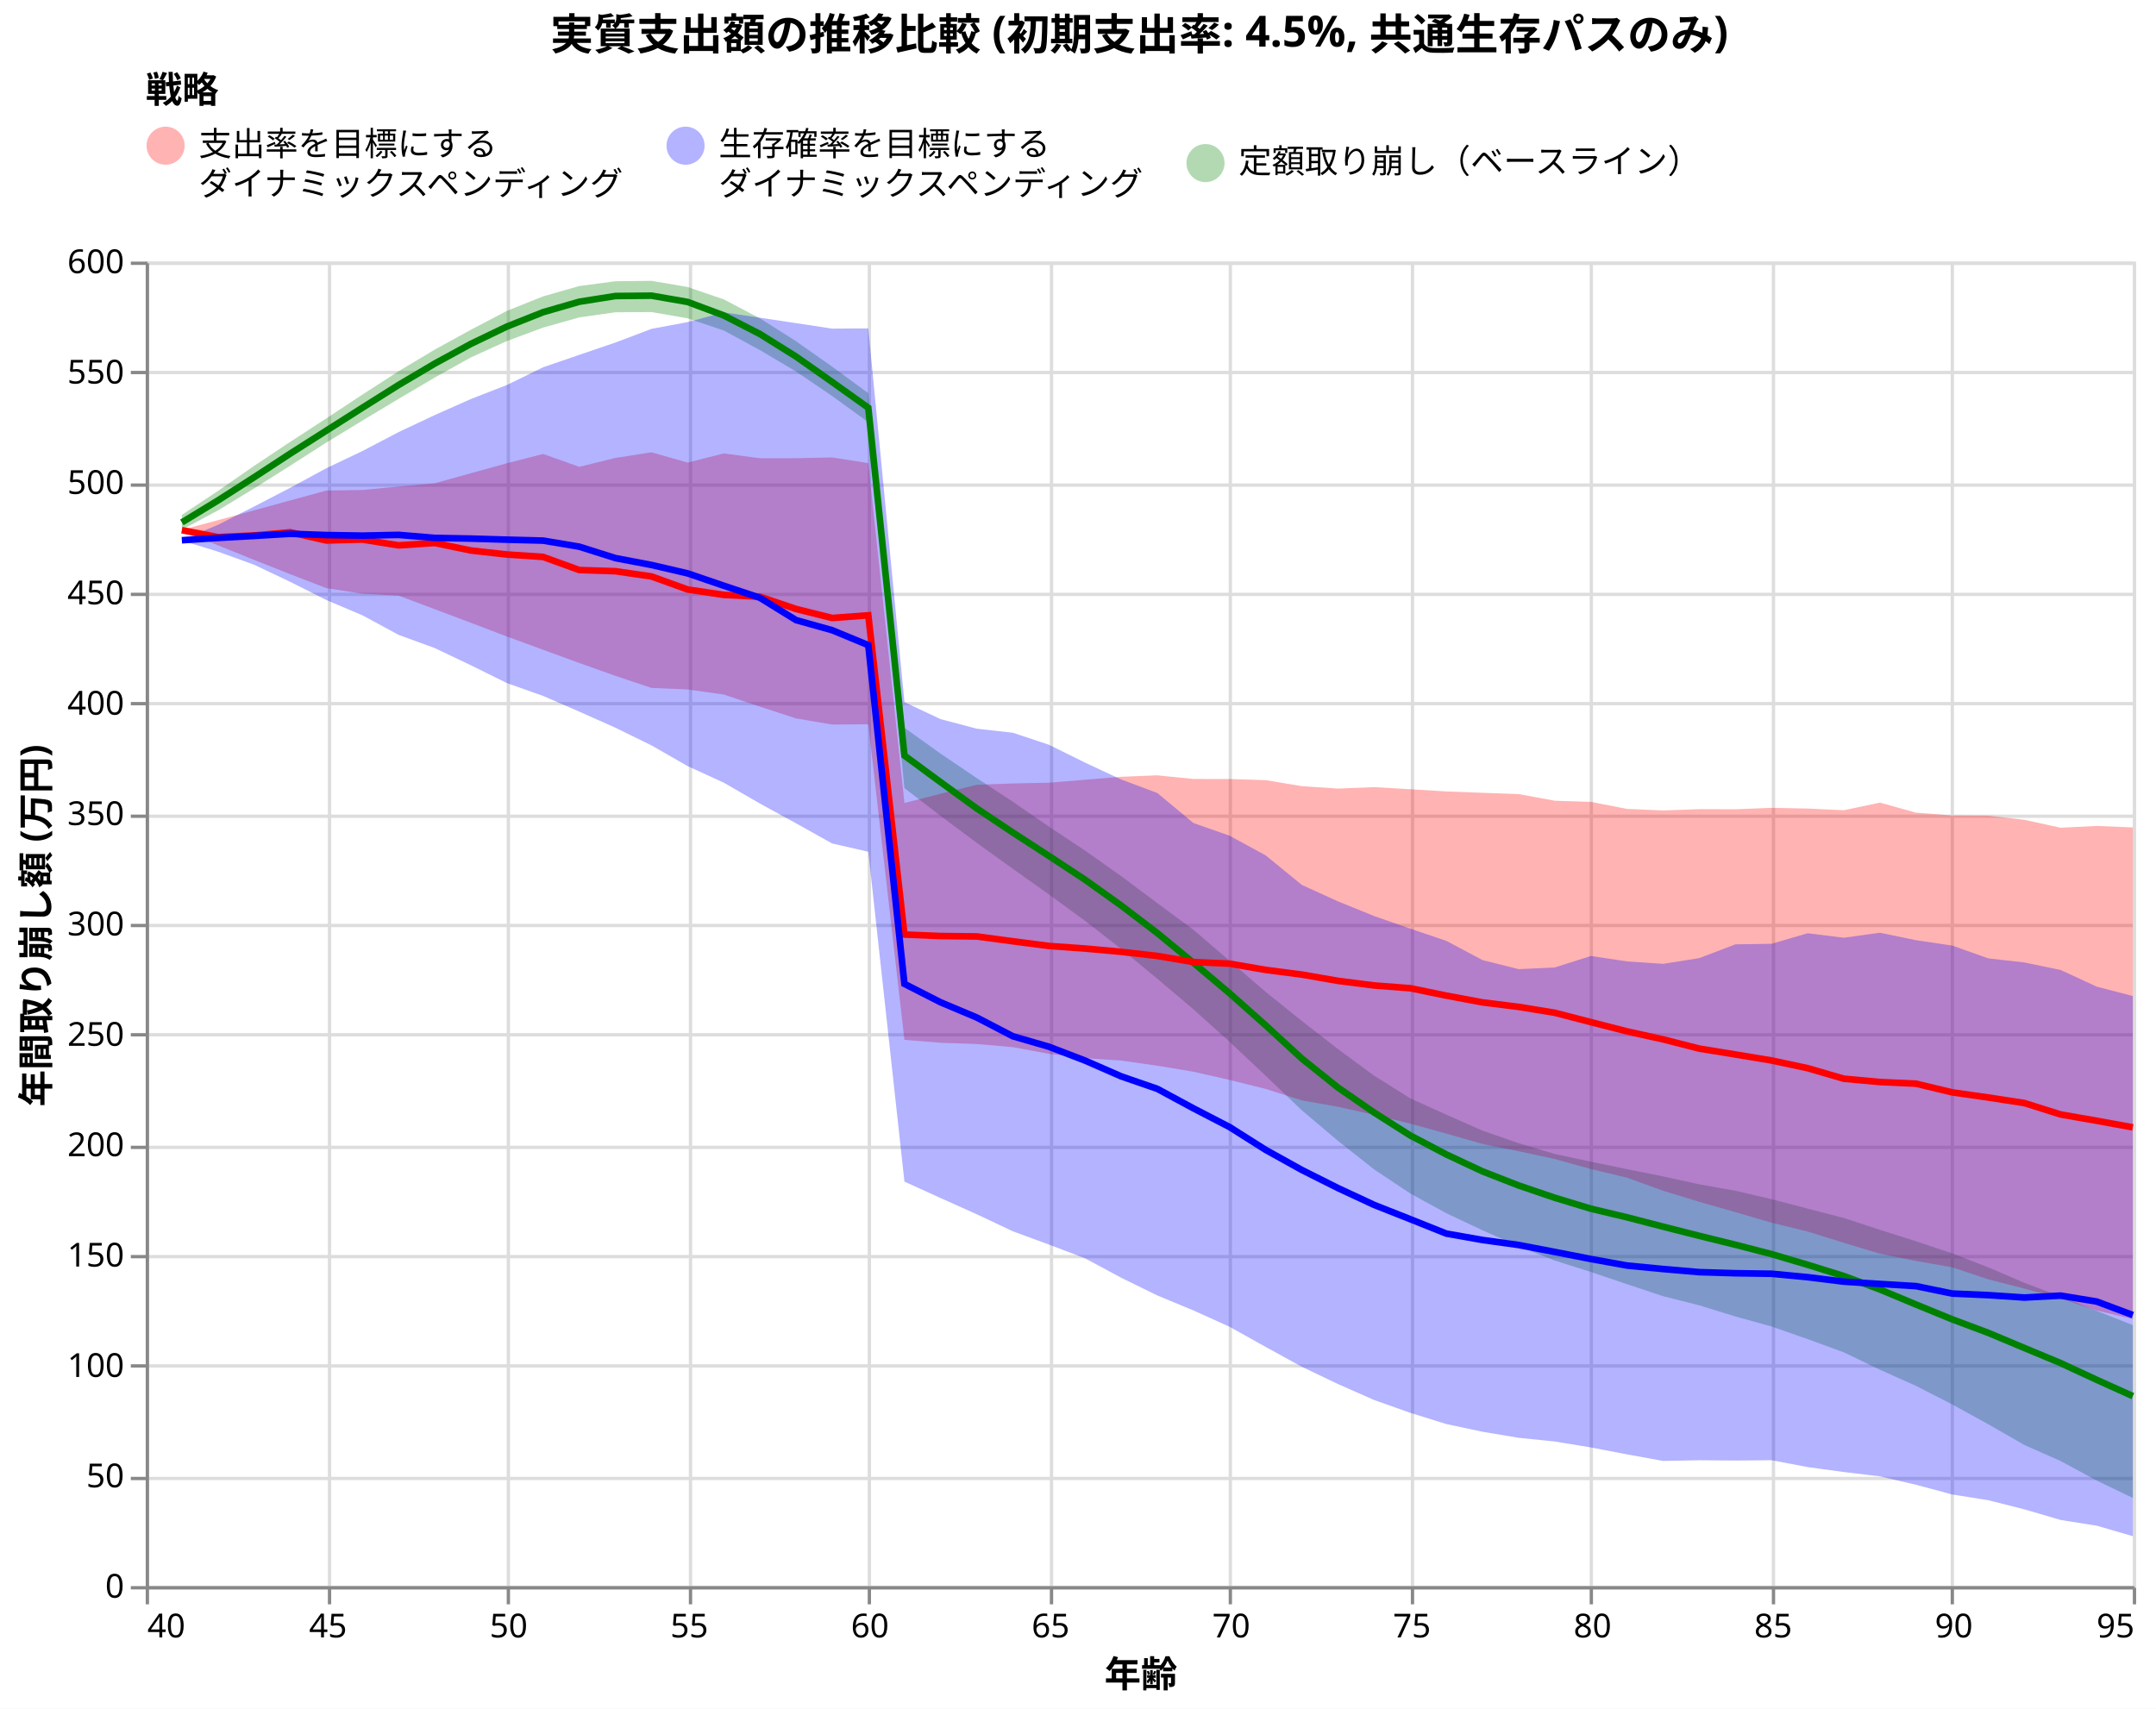
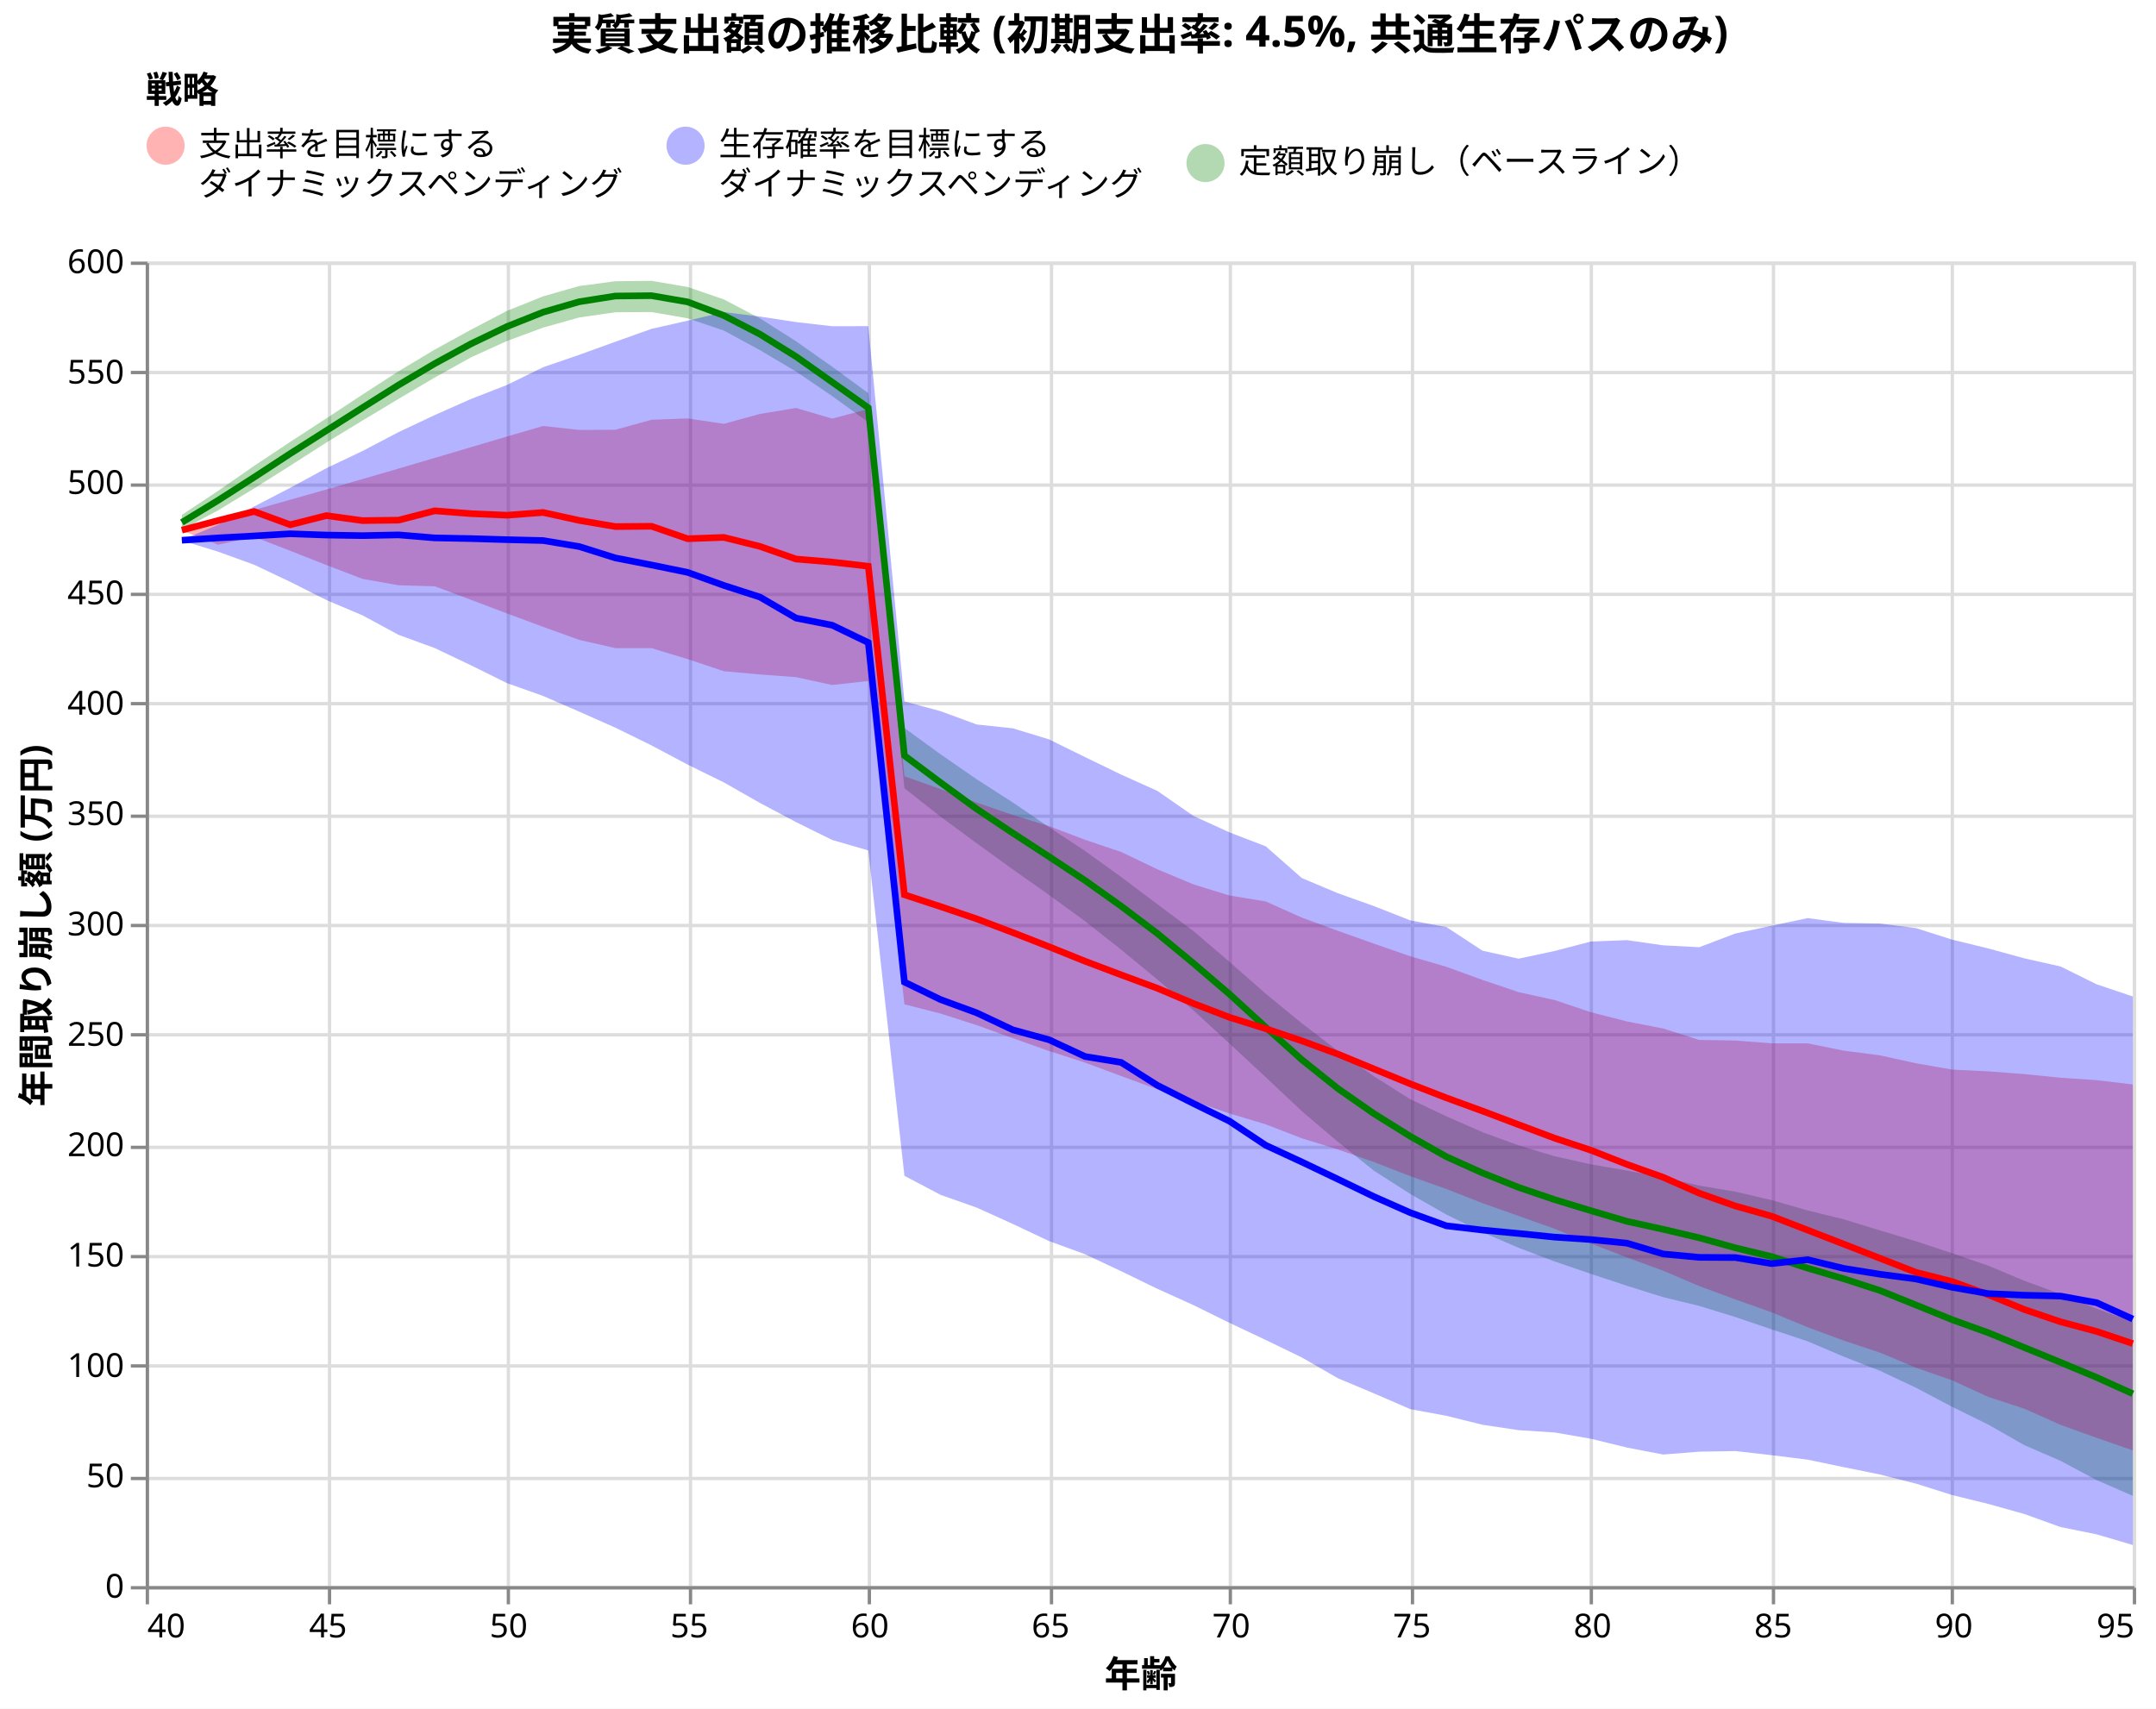
<svg xmlns="http://www.w3.org/2000/svg" version="1.1" class="marks" width="651" height="516" viewBox="0 0 651 516">
  <rect width="651" height="516" fill="white" />
  <g fill="none" stroke-miterlimit="10" transform="translate(44,79)">
    <g class="mark-group role-frame root" role="graphics-object" aria-roledescription="group mark container">
      <g transform="translate(0,0)">
        <path class="background" aria-hidden="true" d="M0.5,0.5h600v400h-600Z" stroke="#ddd" />
        <g>
          <g class="mark-group role-axis" aria-hidden="true">
            <g transform="translate(0.5,400.5)">
              <path class="background" aria-hidden="true" d="M0,0h0v0h0Z" pointer-events="none" />
              <g>
                <g class="mark-rule role-axis-grid" pointer-events="none">
                  <line transform="translate(0,-400)" x2="0" y2="400" stroke="#ddd" stroke-width="1" opacity="1" />
                  <line transform="translate(55,-400)" x2="0" y2="400" stroke="#ddd" stroke-width="1" opacity="1" />
                  <line transform="translate(109,-400)" x2="0" y2="400" stroke="#ddd" stroke-width="1" opacity="1" />
                  <line transform="translate(164,-400)" x2="0" y2="400" stroke="#ddd" stroke-width="1" opacity="1" />
                  <line transform="translate(218,-400)" x2="0" y2="400" stroke="#ddd" stroke-width="1" opacity="1" />
                  <line transform="translate(273,-400)" x2="0" y2="400" stroke="#ddd" stroke-width="1" opacity="1" />
                  <line transform="translate(327,-400)" x2="0" y2="400" stroke="#ddd" stroke-width="1" opacity="1" />
                  <line transform="translate(382,-400)" x2="0" y2="400" stroke="#ddd" stroke-width="1" opacity="1" />
                  <line transform="translate(436,-400)" x2="0" y2="400" stroke="#ddd" stroke-width="1" opacity="1" />
                  <line transform="translate(491,-400)" x2="0" y2="400" stroke="#ddd" stroke-width="1" opacity="1" />
                  <line transform="translate(545,-400)" x2="0" y2="400" stroke="#ddd" stroke-width="1" opacity="1" />
                  <line transform="translate(600,-400)" x2="0" y2="400" stroke="#ddd" stroke-width="1" opacity="1" />
                </g>
              </g>
              <path class="foreground" aria-hidden="true" d="" pointer-events="none" display="none" />
            </g>
          </g>
          <g class="mark-group role-axis" aria-hidden="true">
            <g transform="translate(0.5,0.5)">
              <path class="background" aria-hidden="true" d="M0,0h0v0h0Z" pointer-events="none" />
              <g>
                <g class="mark-rule role-axis-grid" pointer-events="none">
                  <line transform="translate(0,400)" x2="600" y2="0" stroke="#ddd" stroke-width="1" opacity="1" />
                  <line transform="translate(0,367)" x2="600" y2="0" stroke="#ddd" stroke-width="1" opacity="1" />
                  <line transform="translate(0,333)" x2="600" y2="0" stroke="#ddd" stroke-width="1" opacity="1" />
                  <line transform="translate(0,300)" x2="600" y2="0" stroke="#ddd" stroke-width="1" opacity="1" />
                  <line transform="translate(0,267)" x2="600" y2="0" stroke="#ddd" stroke-width="1" opacity="1" />
                  <line transform="translate(0,233)" x2="600" y2="0" stroke="#ddd" stroke-width="1" opacity="1" />
                  <line transform="translate(0,200)" x2="600" y2="0" stroke="#ddd" stroke-width="1" opacity="1" />
                  <line transform="translate(0,167)" x2="600" y2="0" stroke="#ddd" stroke-width="1" opacity="1" />
                  <line transform="translate(0,133)" x2="600" y2="0" stroke="#ddd" stroke-width="1" opacity="1" />
                  <line transform="translate(0,100)" x2="600" y2="0" stroke="#ddd" stroke-width="1" opacity="1" />
                  <line transform="translate(0,67)" x2="600" y2="0" stroke="#ddd" stroke-width="1" opacity="1" />
                  <line transform="translate(0,33)" x2="600" y2="0" stroke="#ddd" stroke-width="1" opacity="1" />
                  <line transform="translate(0,0)" x2="600" y2="0" stroke="#ddd" stroke-width="1" opacity="1" />
                </g>
              </g>
              <path class="foreground" aria-hidden="true" d="" pointer-events="none" display="none" />
            </g>
          </g>
          <g class="mark-group role-axis" role="graphics-symbol" aria-roledescription="axis" aria-label="X-axis titled '年齢' for a linear scale with values from 40 to 95">
            <g transform="translate(0.5,400.5)">
              <path class="background" aria-hidden="true" d="M0,0h0v0h0Z" pointer-events="none" />
              <g>
                <g class="mark-rule role-axis-tick" pointer-events="none">
                  <line transform="translate(0,0)" x2="0" y2="5" stroke="#888" stroke-width="1" opacity="1" />
                  <line transform="translate(55,0)" x2="0" y2="5" stroke="#888" stroke-width="1" opacity="1" />
                  <line transform="translate(109,0)" x2="0" y2="5" stroke="#888" stroke-width="1" opacity="1" />
                  <line transform="translate(164,0)" x2="0" y2="5" stroke="#888" stroke-width="1" opacity="1" />
                  <line transform="translate(218,0)" x2="0" y2="5" stroke="#888" stroke-width="1" opacity="1" />
                  <line transform="translate(273,0)" x2="0" y2="5" stroke="#888" stroke-width="1" opacity="1" />
                  <line transform="translate(327,0)" x2="0" y2="5" stroke="#888" stroke-width="1" opacity="1" />
                  <line transform="translate(382,0)" x2="0" y2="5" stroke="#888" stroke-width="1" opacity="1" />
                  <line transform="translate(436,0)" x2="0" y2="5" stroke="#888" stroke-width="1" opacity="1" />
                  <line transform="translate(491,0)" x2="0" y2="5" stroke="#888" stroke-width="1" opacity="1" />
                  <line transform="translate(545,0)" x2="0" y2="5" stroke="#888" stroke-width="1" opacity="1" />
                  <line transform="translate(600,0)" x2="0" y2="5" stroke="#888" stroke-width="1" opacity="1" />
                </g>
                <g class="mark-text role-axis-label" pointer-events="none">
                  <text text-anchor="start" transform="translate(0,15)" font-family="sans-serif" font-size="10px" fill="#000" opacity="1">40</text>
                  <text text-anchor="middle" transform="translate(54.54545,15)" font-family="sans-serif" font-size="10px" fill="#000" opacity="1">45</text>
                  <text text-anchor="middle" transform="translate(109.0909,15)" font-family="sans-serif" font-size="10px" fill="#000" opacity="1">50</text>
                  <text text-anchor="middle" transform="translate(163.6364,15)" font-family="sans-serif" font-size="10px" fill="#000" opacity="1">55</text>
                  <text text-anchor="middle" transform="translate(218.1818,15)" font-family="sans-serif" font-size="10px" fill="#000" opacity="1">60</text>
                  <text text-anchor="middle" transform="translate(272.7273,15)" font-family="sans-serif" font-size="10px" fill="#000" opacity="1">65</text>
                  <text text-anchor="middle" transform="translate(327.2727,15)" font-family="sans-serif" font-size="10px" fill="#000" opacity="1">70</text>
                  <text text-anchor="middle" transform="translate(381.8182,15)" font-family="sans-serif" font-size="10px" fill="#000" opacity="1">75</text>
                  <text text-anchor="middle" transform="translate(436.3636,15)" font-family="sans-serif" font-size="10px" fill="#000" opacity="1">80</text>
                  <text text-anchor="middle" transform="translate(490.9091,15)" font-family="sans-serif" font-size="10px" fill="#000" opacity="1">85</text>
                  <text text-anchor="middle" transform="translate(545.4545,15)" font-family="sans-serif" font-size="10px" fill="#000" opacity="1">90</text>
                  <text text-anchor="end" transform="translate(600,15)" font-family="sans-serif" font-size="10px" fill="#000" opacity="1">95</text>
                </g>
                <g class="mark-rule role-axis-domain" pointer-events="none">
                  <line transform="translate(0,0)" x2="600" y2="0" stroke="#888" stroke-width="1" opacity="1" />
                </g>
                <g class="mark-text role-axis-title" pointer-events="none">
                  <text text-anchor="middle" transform="translate(300,30)" font-family="sans-serif" font-size="11px" font-weight="bold" fill="#000" opacity="1">年齢</text>
                </g>
              </g>
              <path class="foreground" aria-hidden="true" d="" pointer-events="none" display="none" />
            </g>
          </g>
          <g class="mark-group role-axis" role="graphics-symbol" aria-roledescription="axis" aria-label="Y-axis titled '年間取り崩し額 (万円)' for a linear scale with values from 0 to 600">
            <g transform="translate(0.5,0.5)">
              <path class="background" aria-hidden="true" d="M0,0h0v0h0Z" pointer-events="none" />
              <g>
                <g class="mark-rule role-axis-tick" pointer-events="none">
                  <line transform="translate(0,400)" x2="-5" y2="0" stroke="#888" stroke-width="1" opacity="1" />
                  <line transform="translate(0,367)" x2="-5" y2="0" stroke="#888" stroke-width="1" opacity="1" />
                  <line transform="translate(0,333)" x2="-5" y2="0" stroke="#888" stroke-width="1" opacity="1" />
                  <line transform="translate(0,300)" x2="-5" y2="0" stroke="#888" stroke-width="1" opacity="1" />
                  <line transform="translate(0,267)" x2="-5" y2="0" stroke="#888" stroke-width="1" opacity="1" />
                  <line transform="translate(0,233)" x2="-5" y2="0" stroke="#888" stroke-width="1" opacity="1" />
                  <line transform="translate(0,200)" x2="-5" y2="0" stroke="#888" stroke-width="1" opacity="1" />
                  <line transform="translate(0,167)" x2="-5" y2="0" stroke="#888" stroke-width="1" opacity="1" />
                  <line transform="translate(0,133)" x2="-5" y2="0" stroke="#888" stroke-width="1" opacity="1" />
                  <line transform="translate(0,100)" x2="-5" y2="0" stroke="#888" stroke-width="1" opacity="1" />
                  <line transform="translate(0,67)" x2="-5" y2="0" stroke="#888" stroke-width="1" opacity="1" />
                  <line transform="translate(0,33)" x2="-5" y2="0" stroke="#888" stroke-width="1" opacity="1" />
                  <line transform="translate(0,0)" x2="-5" y2="0" stroke="#888" stroke-width="1" opacity="1" />
                </g>
                <g class="mark-text role-axis-label" pointer-events="none">
                  <text text-anchor="end" transform="translate(-7,403)" font-family="sans-serif" font-size="10px" fill="#000" opacity="1">0</text>
                  <text text-anchor="end" transform="translate(-7,369.6667)" font-family="sans-serif" font-size="10px" fill="#000" opacity="1">50</text>
                  <text text-anchor="end" transform="translate(-7,336.3333)" font-family="sans-serif" font-size="10px" fill="#000" opacity="1">100</text>
                  <text text-anchor="end" transform="translate(-7,303)" font-family="sans-serif" font-size="10px" fill="#000" opacity="1">150</text>
                  <text text-anchor="end" transform="translate(-7,269.6667)" font-family="sans-serif" font-size="10px" fill="#000" opacity="1">200</text>
                  <text text-anchor="end" transform="translate(-7,236.3333)" font-family="sans-serif" font-size="10px" fill="#000" opacity="1">250</text>
                  <text text-anchor="end" transform="translate(-7,203)" font-family="sans-serif" font-size="10px" fill="#000" opacity="1">300</text>
                  <text text-anchor="end" transform="translate(-7,169.6667)" font-family="sans-serif" font-size="10px" fill="#000" opacity="1">350</text>
                  <text text-anchor="end" transform="translate(-7,136.3333)" font-family="sans-serif" font-size="10px" fill="#000" opacity="1">400</text>
                  <text text-anchor="end" transform="translate(-7,103)" font-family="sans-serif" font-size="10px" fill="#000" opacity="1">450</text>
                  <text text-anchor="end" transform="translate(-7,69.66667)" font-family="sans-serif" font-size="10px" fill="#000" opacity="1">500</text>
                  <text text-anchor="end" transform="translate(-7,36.33333)" font-family="sans-serif" font-size="10px" fill="#000" opacity="1">550</text>
                  <text text-anchor="end" transform="translate(-7,3)" font-family="sans-serif" font-size="10px" fill="#000" opacity="1">600</text>
                </g>
                <g class="mark-rule role-axis-domain" pointer-events="none">
                  <line transform="translate(0,400)" x2="0" y2="-400" stroke="#888" stroke-width="1" opacity="1" />
                </g>
                <g class="mark-text role-axis-title" pointer-events="none">
                  <text text-anchor="middle" transform="translate(-27.68457,200) rotate(-90) translate(0,-2)" font-family="sans-serif" font-size="11px" font-weight="bold" fill="#000" opacity="1">年間取り崩し額 (万円)</text>
                </g>
              </g>
              <path class="foreground" aria-hidden="true" d="" pointer-events="none" display="none" />
            </g>
          </g>
          <g class="mark-group role-scope layer_0_pathgroup" role="graphics-object" aria-roledescription="group mark container">
            <g transform="translate(0,0)">
              <path class="background" aria-hidden="true" d="M0,0h600v400h-600Z" />
              <g>
                <g class="mark-area role-mark layer_0_marks" role="graphics-object" aria-roledescription="area mark container">
-                   <path aria-label="年齢: 41; 年間取り崩し額 (万円): 478.536350223; spend75p: 485.250710233; 戦略: 定額取り崩し（ベースライン）" role="graphics-symbol" aria-roledescription="area mark" d="M10.909,80.976L21.818,75.146L32.727,68.514L43.636,61.635L54.545,54.647L65.455,48.003L76.364,41.453L87.273,35.017L98.182,28.933L109.091,23.981L120,19.932L130.909,16.86L141.818,15.306L152.727,15.239L163.636,17.131L174.545,20.812L185.455,26.724L196.364,33.193L207.273,40.603L218.182,48.508L229.091,159L240,167.384L250.909,175.521L261.818,183.364L272.727,191.118L283.636,199.082L294.545,207.583L305.455,216.57L316.364,225.812L327.273,235.612L338.182,245.877L349.091,256.314L360,265.529L370.909,274.156L381.818,281.419L392.727,287.395L403.636,292.538L414.545,297.379L425.455,301.675L436.364,305.137L447.273,308.816L458.182,312.45L469.091,315.197L480,318.57L490.909,321.589L501.818,325.408L512.727,329.39L523.636,334.648L534.545,339.534L545.455,345.13L556.364,351.125L567.273,357.386L578.182,362.211L589.091,368.118L600,373.374L600,321.187L589.091,316.877L578.182,312.537L567.273,308.418L556.364,303.746L545.455,299.52L534.545,295.867L523.636,292.403L512.727,288.831L501.818,286.007L490.909,283.146L480,280.611L469.091,278.671L458.182,276.276L447.273,274.086L436.364,271.837L425.455,269.5L414.545,266.245L403.636,262.455L392.727,257.637L381.818,252.705L370.909,245.855L360,237.827L349.091,229.341L338.182,220.576L327.273,211.173L316.364,201.803L305.455,193.756L294.545,185.608L283.636,177.881L272.727,170.651L261.818,163.126L250.909,155.976L240,148.595L229.091,140.789L218.182,39.731L207.273,31.74L196.364,24.048L185.455,17.133L174.545,11.415L163.636,7.666L152.727,5.81L141.818,5.927L130.909,7.378L120,10.495L109.091,14.867L98.182,20.585L87.273,26.57L76.364,33.105L65.455,40.15L54.545,47.344L43.636,54.44L32.727,61.689L21.818,69.256L10.909,76.5Z" fill="green" opacity="0.3" />
+                   <path aria-label="年齢: 41; 年間取り崩し額 (万円): 478.536350223; spend75p: 485.250710233; 戦略: 定額取り崩し（ベースライン）" role="graphics-symbol" aria-roledescription="area mark" d="M10.909,80.976L21.818,75.146L32.727,68.514L43.636,61.635L54.545,54.647L65.455,48.003L76.364,41.453L87.273,35.017L98.182,28.933L109.091,23.981L120,19.934L130.909,16.87L141.818,15.303L152.727,15.239L163.636,17.128L174.545,20.82L185.455,26.739L196.364,33.199L207.273,40.614L218.182,48.508L229.091,159.039L240,167.632L250.909,175.66L261.818,183.555L272.727,191.243L283.636,199.206L294.545,207.818L305.455,216.795L316.364,226.131L327.273,236.161L338.182,246.303L349.091,256.574L360,265.853L370.909,274.584L381.818,281.555L392.727,287.798L403.636,293.142L414.545,297.829L425.455,301.973L436.364,305.697L447.273,309.317L458.182,312.734L469.091,315.388L480,318.748L490.909,322.453L501.818,326.067L512.727,330.717L523.636,334.96L534.545,340.103L545.455,345.858L556.364,351.23L567.273,357.442L578.182,362.181L589.091,367.983L600,372.746L600,320.178L589.091,316.216L578.182,311.824L567.273,307.813L556.364,303.234L545.455,299.485L534.545,295.867L523.636,292.584L512.727,289.24L501.818,286.547L490.909,283.428L480,280.892L469.091,279.06L458.182,276.589L447.273,274.513L436.364,272.632L425.455,270.2L414.545,266.902L403.636,262.918L392.727,258.137L381.818,252.968L370.909,246.081L360,238.391L349.091,230.054L338.182,221.106L327.273,211.517L316.364,202.191L305.455,194.068L294.545,185.862L283.636,177.999L272.727,170.783L261.818,163.347L250.909,156.34L240,148.795L229.091,140.857L218.182,39.745L207.273,31.739L196.364,24.07L185.455,17.125L174.545,11.418L163.636,7.667L152.727,5.81L141.818,5.929L130.909,7.377L120,10.491L109.091,14.867L98.182,20.585L87.273,26.57L76.364,33.105L65.455,40.15L54.545,47.344L43.636,54.44L32.727,61.689L21.818,69.256L10.909,76.5Z" fill="green" opacity="0.3" />
                </g>
              </g>
              <path class="foreground" aria-hidden="true" d="" display="none" />
            </g>
            <g transform="translate(0,0)">
              <path class="background" aria-hidden="true" d="M0,0h600v400h-600Z" />
              <g>
                <g class="mark-area role-mark layer_0_marks" role="graphics-object" aria-roledescription="area mark container">
-                   <path aria-label="年齢: 41; 年間取り崩し額 (万円): 478.203906665; spend75p: 478.490347629; 戦略: 支出率を目標にする@ダイナミックスペンディング" role="graphics-symbol" aria-roledescription="area mark" d="M10.909,81.197L21.818,85.684L32.727,90.078L43.636,94.4L54.545,98.607L65.455,100.311L76.364,100.879L87.273,104.969L98.182,109.08L109.091,113.234L120,117.231L130.909,121.215L141.818,125.099L152.727,128.748L163.636,129.215L174.545,130.74L185.455,134.404L196.364,137.951L207.273,139.813L218.182,139.728L229.091,235.025L240,235.906L250.909,236.279L261.818,237.236L272.727,239.245L283.636,240.559L294.545,241.286L305.455,242.837L316.364,244.654L327.273,247.129L338.182,249.849L349.091,253.317L360,255.241L370.909,257.672L381.818,260.321L392.727,263.348L403.636,266.465L414.545,268.658L425.455,271.015L436.364,274.042L447.273,276.66L458.182,280.603L469.091,283.952L480,287.052L490.909,290.244L501.818,292.917L512.727,296.319L523.636,299.603L534.545,301.802L545.455,303.723L556.364,307.358L567.273,310.152L578.182,313.16L589.091,316.769L600,319.335L600,170.878L589.091,170.433L578.182,170.975L567.273,168.583L556.364,167.325L545.455,167.256L534.545,166.415L523.636,163.391L512.727,165.693L501.818,165.182L490.909,164.963L480,165.404L469.091,165.362L458.182,165.758L447.273,165.286L436.364,163.163L425.455,162.817L414.545,160.808L403.636,160.423L392.727,160.017L381.818,159.348L370.909,158.712L360,159.149L349.091,158.418L338.182,156.601L327.273,156.261L316.364,156.251L305.455,155.146L294.545,155.582L283.636,156.493L272.727,157.377L261.818,157.6L250.909,157.994L240,160.71L229.091,163.51L218.182,60.869L207.273,59.146L196.364,59.384L185.455,59.393L174.545,57.938L163.636,60.711L152.727,57.594L141.818,59.297L130.909,61.987L120,58.099L109.091,60.9L98.182,63.913L87.273,66.942L76.364,67.928L65.455,68.975L54.545,69.146L43.636,72.131L32.727,75.123L21.818,78.091L10.909,81.006Z" fill="red" opacity="0.3" />
+                   <path aria-label="年齢: 41; 年間取り崩し額 (万円): 478.203906665; spend75p: 478.490347629; 戦略: 支出率を目標にする@ダイナミックスペンディング" role="graphics-symbol" aria-roledescription="area mark" d="M10.909,81.197L21.818,85.5L32.727,83.124L43.636,87.34L54.545,91.635L65.455,95.817L76.364,97.746L87.273,98.047L98.182,102.133L109.091,106.259L120,110.31L130.909,114.245L141.818,116.733L152.727,116.733L163.636,120.052L174.545,123.7L185.455,124.681L196.364,125.494L207.273,127.868L218.182,126.653L229.091,224.306L240,227.089L250.909,230.587L261.818,234.521L272.727,238.392L283.636,241.893L294.545,245.963L305.455,249.957L316.364,253.53L327.273,257.265L338.182,260.537L349.091,264.759L360,268.127L370.909,271.949L381.818,276.197L392.727,280.074L403.636,284.344L414.545,288.22L425.455,292.1L436.364,296.544L447.273,300.748L458.182,304.744L469.091,309.401L480,313.419L490.909,317.305L501.818,321.811L512.727,325.856L523.636,329.485L534.545,334.046L545.455,337.855L556.364,342.865L567.273,346.423L578.182,351.305L589.091,355.225L600,359.018L600,248.511L589.091,247.203L578.182,246.47L567.273,245.377L556.364,244.55L545.455,244.019L534.545,242.116L523.636,239.724L512.727,238.294L501.818,236.094L490.909,236.086L480,235.242L469.091,235.061L458.182,231.604L447.273,229.486L436.364,226.695L425.455,223.025L414.545,220.63L403.636,216.941L392.727,212.973L381.818,209.788L370.909,206.006L360,202.116L349.091,198.118L338.182,193.234L327.273,191.452L316.364,188.09L305.455,183.524L294.545,178.3L283.636,174.614L272.727,170.477L261.818,167.111L250.909,163.368L240,159.298L229.091,155.431L218.182,44.518L207.273,47.421L196.364,44.212L185.455,46.013L174.545,49.003L163.636,47.363L152.727,47.774L141.818,50.789L130.909,50.847L120,49.649L109.091,52.823L98.182,56.064L87.273,59.287L76.364,62.505L65.455,65.682L54.545,68.828L43.636,71.92L32.727,74.996L21.818,78.021L10.909,81.006Z" fill="red" opacity="0.3" />
                </g>
              </g>
              <path class="foreground" aria-hidden="true" d="" display="none" />
            </g>
            <g transform="translate(0,0)">
              <path class="background" aria-hidden="true" d="M0,0h600v400h-600Z" />
              <g>
                <g class="mark-area role-mark layer_0_marks" role="graphics-object" aria-roledescription="area mark container">
-                   <path aria-label="年齢: 41; 年間取り崩し額 (万円): 473.626015742; spend75p: 473.912456705; 戦略: 生存確率を目標にする@ダイナミックスペンディング" role="graphics-symbol" aria-roledescription="area mark" d="M10.909,84.249L21.818,87.59L32.727,91.547L43.636,96.715L54.545,102.208L65.455,106.83L76.364,112.728L87.273,116.718L98.182,121.909L109.091,127.303L120,131.168L130.909,135.906L141.818,140.764L152.727,146.114L163.636,152.365L174.545,157.367L185.455,163.664L196.364,169.645L207.273,175.725L218.182,178.228L229.091,277.837L240,282.802L250.909,287.692L261.818,292.843L272.727,296.859L283.636,301.007L294.545,306.878L305.455,312.226L316.364,316.75L327.273,321.683L338.182,327.778L349.091,333.759L360,338.983L370.909,343.79L381.818,347.662L392.727,351.058L403.636,353.385L414.545,355.207L425.455,356.327L436.364,358.124L447.273,360.215L458.182,362.199L469.091,361.983L480,362.073L490.909,361.974L501.818,364.053L512.727,365.547L523.636,366.849L534.545,369.402L545.455,372.321L556.364,374.062L567.273,376.816L578.182,380.023L589.091,381.752L600,384.915L600,221.807L589.091,218.959L578.182,213.928L567.273,211.665L556.364,210.431L545.455,206.556L534.545,204.945L523.636,202.687L512.727,204.191L501.818,202.843L490.909,206.027L480,206.187L469.091,210.351L458.182,212.079L447.273,211.341L436.364,209.712L425.455,213.173L414.545,213.683L403.636,210.948L392.727,205.145L381.818,201.449L370.909,197.646L360,193.215L349.091,188.253L338.182,179.334L327.273,173.39L316.364,169.559L305.455,160.491L294.545,156.404L283.636,151.321L272.727,145.91L261.818,142.288L250.909,141.067L240,138.17L229.091,133.047L218.182,20.17L207.273,20.243L196.364,18.587L185.455,16.949L174.545,15.332L163.636,18.272L152.727,20.313L141.818,24.446L130.909,28.162L120,31.914L109.091,37.25L98.182,41.504L87.273,46.347L76.364,51.49L65.455,57.203L54.545,62.4L43.636,68.312L32.727,73.968L21.818,79.495L10.909,84.058Z" fill="blue" opacity="0.3" />
+                   <path aria-label="年齢: 41; 年間取り崩し額 (万円): 473.626015742; spend75p: 473.912456705; 戦略: 生存確率を目標にする@ダイナミックスペンディング" role="graphics-symbol" aria-roledescription="area mark" d="M10.909,84.249L21.818,87.59L32.727,91.547L43.636,96.715L54.545,102.208L65.455,106.83L76.364,112.728L87.273,116.718L98.182,121.909L109.091,127.303L120,131.177L130.909,135.918L141.818,140.758L152.727,146.114L163.636,151.911L174.545,157.271L185.455,163.484L196.364,169.274L207.273,174.662L218.182,177.836L229.091,276.093L240,281.845L250.909,285.69L261.818,290.627L272.727,295.79L283.636,299.774L294.545,304.906L305.455,310.21L316.364,315.141L327.273,320.517L338.182,325.667L349.091,330.954L360,337.241L370.909,341.816L381.818,346.556L392.727,348.565L403.636,351.272L414.545,352.904L425.455,353.606L436.364,355.496L447.273,358.163L458.182,360.259L469.091,359.4L480,359.216L490.909,360.454L501.818,361.812L512.727,364.08L523.636,366.29L534.545,369.055L545.455,372.498L556.364,375.178L567.273,378.235L578.182,382.163L589.091,384.371L600,387.587L600,221.936L589.091,218.265L578.182,212.879L567.273,210.426L556.364,207.429L545.455,204.77L534.545,201.295L523.636,199.905L512.727,199.716L501.818,198.265L490.909,200.576L480,202.913L469.091,207.054L458.182,206.486L447.273,204.922L436.364,205.344L425.455,208.186L414.545,210.521L403.636,208.105L392.727,200.966L381.818,198.946L370.909,194.661L360,190.767L349.091,186.177L338.182,176.583L327.273,172.391L316.364,167.411L305.455,159.84L294.545,154.933L283.636,149.642L272.727,144.278L261.818,140.949L250.909,139.793L240,135.773L229.091,132.831L218.182,19.504L207.273,19.519L196.364,18.269L185.455,16.599L174.545,15.25L163.636,17.856L152.727,20.313L141.818,24.205L130.909,28.152L120,31.899L109.091,37.25L98.182,41.504L87.273,46.347L76.364,51.49L65.455,57.203L54.545,62.4L43.636,68.312L32.727,73.968L21.818,79.495L10.909,84.058Z" fill="blue" opacity="0.3" />
                </g>
              </g>
              <path class="foreground" aria-hidden="true" d="" display="none" />
            </g>
          </g>
          <g class="mark-group role-scope layer_1_pathgroup" role="graphics-object" aria-roledescription="group mark container">
            <g transform="translate(0,0)">
              <path class="background" aria-hidden="true" d="M0,0h600v400h-600Z" />
              <g>
                <g class="mark-line role-mark layer_1_marks" role="graphics-object" aria-roledescription="line mark container">
-                   <path aria-label="年齢: 41; spend50p: 481.845245909; group_label: 定額取り崩し（ベースライン）" role="graphics-symbol" aria-roledescription="line mark" d="M10.909,78.77L21.818,72.125L32.727,65.133L43.636,57.99L54.545,51.044L65.455,44.115L76.364,37.255L87.273,30.799L98.182,24.848L109.091,19.601L120,15.277L130.909,12.123L141.818,10.398L152.727,10.292L163.636,12.19L174.545,16.266L185.455,21.866L196.364,28.686L207.273,36.358L218.182,44.152L229.091,149.181L240,157.201L250.909,165.129L261.818,172.413L272.727,179.493L283.636,186.674L294.545,194.469L305.455,202.784L316.364,211.765L327.273,220.966L338.182,230.656L349.091,240.692L360,249.434L370.909,256.979L381.818,263.905L392.727,269.642L403.636,274.751L414.545,279.006L425.455,282.716L436.364,286.024L447.273,288.626L458.182,291.452L469.091,294.222L480,296.912L490.909,299.735L501.818,302.957L512.727,306.359L523.636,310.413L534.545,314.966L545.455,319.431L556.364,323.517L567.273,328.093L578.182,332.64L589.091,337.698L600,342.625" stroke="green" stroke-width="2" />
+                   <path aria-label="年齢: 41; spend50p: 481.845245909; group_label: 定額取り崩し（ベースライン）" role="graphics-symbol" aria-roledescription="line mark" d="M10.909,78.77L21.818,72.125L32.727,65.133L43.636,57.99L54.545,51.044L65.455,44.115L76.364,37.255L87.273,30.799L98.182,24.848L109.091,19.601L120,15.272L130.909,12.122L141.818,10.398L152.727,10.292L163.636,12.181L174.545,16.277L185.455,21.92L196.364,28.686L207.273,36.398L218.182,44.161L229.091,149.19L240,157.345L250.909,165.302L261.818,172.586L272.727,179.689L283.636,186.897L294.545,194.659L305.455,202.903L316.364,211.92L327.273,221.257L338.182,231.226L349.091,241.029L360,249.752L370.909,257.354L381.818,264.153L392.727,270.32L403.636,275.231L414.545,279.592L425.455,283.3L436.364,286.626L447.273,289.841L458.182,292.244L469.091,294.811L480,297.84L490.909,300.481L501.818,303.972L512.727,307.193L523.636,310.724L534.545,315.12L545.455,319.543L556.364,323.486L567.273,327.959L578.182,332.428L589.091,336.981L600,341.91" stroke="green" stroke-width="2" />
                </g>
              </g>
              <path class="foreground" aria-hidden="true" d="" display="none" />
            </g>
            <g transform="translate(0,0)">
              <path class="background" aria-hidden="true" d="M0,0h600v400h-600Z" />
              <g>
                <g class="mark-line role-mark layer_1_marks" role="graphics-object" aria-roledescription="line mark container">
-                   <path aria-label="年齢: 41; spend50p: 478.345067292; group_label: 支出率を目標にする@ダイナミックスペンディング" role="graphics-symbol" aria-roledescription="line mark" d="M10.909,81.103L21.818,83.205L32.727,82.698L43.636,81.747L54.545,84.231L65.455,83.942L76.364,85.7L87.273,84.976L98.182,87.25L109.091,88.461L120,89.192L130.909,93.153L141.818,93.504L152.727,95.092L163.636,99.03L174.545,100.653L185.455,101.214L196.364,104.911L207.273,107.628L218.182,106.82L229.091,203.231L240,203.679L250.909,203.802L261.818,205.263L272.727,206.682L283.636,207.455L294.545,208.45L305.455,209.691L316.364,211.542L327.273,212.022L338.182,213.911L349.091,215.32L360,217.219L370.909,218.606L381.818,219.44L392.727,221.678L403.636,223.72L414.545,225.077L425.455,226.852L436.364,229.68L447.273,232.476L458.182,234.891L469.091,237.678L480,239.45L490.909,241.263L501.818,243.588L512.727,246.768L523.636,247.771L534.545,248.271L545.455,250.892L556.364,252.444L567.273,254.124L578.182,257.562L589.091,259.468L600,261.463" stroke="red" stroke-width="2" />
+                   <path aria-label="年齢: 41; spend50p: 478.345067292; group_label: 支出率を目標にする@ダイナミックスペンディング" role="graphics-symbol" aria-roledescription="line mark" d="M10.909,81.103L21.818,78.208L32.727,75.466L43.636,79.469L54.545,76.71L65.455,78.218L76.364,78.083L87.273,75.263L98.182,76.118L109.091,76.592L120,75.767L130.909,78.165L141.818,80.022L152.727,79.933L163.636,83.696L174.545,83.291L185.455,86.011L196.364,89.828L207.273,90.744L218.182,91.998L229.091,191.22L240,194.79L250.909,198.499L261.818,202.631L272.727,206.897L283.636,211.29L294.545,215.414L305.455,219.446L316.364,224.062L327.273,228.241L338.182,231.662L349.091,235.336L360,239.345L370.909,243.837L381.818,248.315L392.727,252.545L403.636,256.531L414.545,260.65L425.455,264.738L436.364,268.365L447.273,272.65L458.182,276.534L469.091,281.352L480,285.207L490.909,288.278L501.818,292.494L512.727,296.728L523.636,300.993L534.545,305.25L545.455,308.017L556.364,312.004L567.273,316.481L578.182,320.181L589.091,323.094L600,326.752" stroke="red" stroke-width="2" />
                </g>
              </g>
              <path class="foreground" aria-hidden="true" d="" display="none" />
            </g>
            <g transform="translate(0,0)">
              <path class="background" aria-hidden="true" d="M0,0h600v400h-600Z" />
              <g>
                <g class="mark-line role-mark layer_1_marks" role="graphics-object" aria-roledescription="line mark container">
-                   <path aria-label="年齢: 41; spend50p: 473.767176369; group_label: 生存確率を目標にする@ダイナミックスペンディング" role="graphics-symbol" aria-roledescription="line mark" d="M10.909,84.155L21.818,83.448L32.727,82.851L43.636,82.198L54.545,82.584L65.455,82.758L76.364,82.533L87.273,83.444L98.182,83.651L109.091,83.98L120,84.263L130.909,86.096L141.818,89.545L152.727,91.622L163.636,94.161L174.545,97.887L185.455,101.535L196.364,108.272L207.273,111.324L218.182,115.829L229.091,218.132L240,223.688L250.909,228.277L261.818,233.943L272.727,237.11L283.636,241.292L294.545,246.062L305.455,249.831L316.364,255.722L327.273,261.369L338.182,268.27L349.091,274.331L360,279.797L370.909,284.876L381.818,289.186L392.727,293.544L403.636,295.473L414.545,296.985L425.455,299.077L436.364,301.22L447.273,303.191L458.182,304.246L469.091,305.185L480,305.512L490.909,305.666L501.818,306.706L512.727,308.056L523.636,308.747L534.545,309.406L545.455,311.647L556.364,312.127L567.273,312.855L578.182,312.271L589.091,314.062L600,318.144" stroke="blue" stroke-width="2" />
+                   <path aria-label="年齢: 41; spend50p: 473.767176369; group_label: 生存確率を目標にする@ダイナミックスペンディング" role="graphics-symbol" aria-roledescription="line mark" d="M10.909,84.155L21.818,83.448L32.727,82.851L43.636,82.198L54.545,82.584L65.455,82.758L76.364,82.533L87.273,83.444L98.182,83.651L109.091,83.98L120,84.243L130.909,86.062L141.818,89.498L152.727,91.622L163.636,93.859L174.545,97.791L185.455,101.312L196.364,107.658L207.273,109.81L218.182,115.058L229.091,217.58L240,222.87L250.909,226.873L261.818,232.007L272.727,234.996L283.636,240.065L294.545,241.851L305.455,248.76L316.364,254.256L327.273,259.613L338.182,266.874L349.091,271.921L360,277.124L370.909,282.402L381.818,287.216L392.727,291.194L403.636,292.476L414.545,293.503L425.455,294.609L436.364,295.349L447.273,296.439L458.182,299.692L469.091,300.717L480,300.778L490.909,302.606L501.818,301.417L512.727,304.059L523.636,305.81L534.545,307.261L545.455,309.767L556.364,311.668L567.273,312.151L578.182,312.413L589.091,314.413L600,319.349" stroke="blue" stroke-width="2" />
                </g>
              </g>
              <path class="foreground" aria-hidden="true" d="" display="none" />
            </g>
          </g>
          <g class="mark-group role-legend" role="graphics-symbol" aria-roledescription="legend" aria-label="Symbol legend titled '戦略' for fill color and stroke color with 3 values: 支出率を目標にする@ダイナミックスペンディング, 生存確率を目標にする@ダイナミックスペンディング, 定額取り崩し（ベースライン）">
            <g transform="translate(0,-57)">
              <path class="background" aria-hidden="true" d="M0,0h470v39h-470Z" pointer-events="none" />
              <g>
                <g class="mark-group role-legend-entry">
                  <g transform="translate(0,16)">
                    <path class="background" aria-hidden="true" d="M0,0h0v0h0Z" pointer-events="none" />
                    <g>
                      <g class="mark-group role-scope" role="graphics-object" aria-roledescription="group mark container">
                        <g transform="translate(0,0)">
                          <path class="background" aria-hidden="true" d="M0,0h146v23h-146Z" pointer-events="none" opacity="1" />
                          <g>
                            <g class="mark-symbol role-legend-symbol" pointer-events="none">
                              <path transform="translate(6,6)" d="M5,0A5,5,0,1,1,-5,0A5,5,0,1,1,5,0" fill="red" stroke="red" stroke-width="1.5" opacity="0.3" />
                            </g>
                            <g class="mark-text role-legend-label" pointer-events="none">
                              <text text-anchor="start" transform="translate(16,9)" font-family="sans-serif" font-size="10px" fill="#000" opacity="1">
                                <tspan>支出率を目標にする</tspan>
                                <tspan x="0" dy="12">ダイナミックスペンディング</tspan>
                              </text>
                            </g>
                          </g>
                          <path class="foreground" aria-hidden="true" d="" pointer-events="none" display="none" />
                        </g>
                        <g transform="translate(157,0)">
                          <path class="background" aria-hidden="true" d="M0,0h146v23h-146Z" pointer-events="none" opacity="1" />
                          <g>
                            <g class="mark-symbol role-legend-symbol" pointer-events="none">
                              <path transform="translate(6,6)" d="M5,0A5,5,0,1,1,-5,0A5,5,0,1,1,5,0" fill="blue" stroke="blue" stroke-width="1.5" opacity="0.3" />
                            </g>
                            <g class="mark-text role-legend-label" pointer-events="none">
                              <text text-anchor="start" transform="translate(16,9)" font-family="sans-serif" font-size="10px" fill="#000" opacity="1">
                                <tspan>生存確率を目標にする</tspan>
                                <tspan x="0" dy="12">ダイナミックスペンディング</tspan>
                              </text>
                            </g>
                          </g>
                          <path class="foreground" aria-hidden="true" d="" pointer-events="none" display="none" />
                        </g>
                        <g transform="translate(314,5.25)">
                          <path class="background" aria-hidden="true" d="M0,0h156v12.5h-156Z" pointer-events="none" opacity="1" />
                          <g>
                            <g class="mark-symbol role-legend-symbol" pointer-events="none">
                              <path transform="translate(6,6)" d="M5,0A5,5,0,1,1,-5,0A5,5,0,1,1,5,0" fill="green" stroke="green" stroke-width="1.5" opacity="0.3" />
                            </g>
                            <g class="mark-text role-legend-label" pointer-events="none">
                              <text text-anchor="start" transform="translate(16,9)" font-family="sans-serif" font-size="10px" fill="#000" opacity="1">定額取り崩し（ベースライン）</text>
                            </g>
                          </g>
                          <path class="foreground" aria-hidden="true" d="" pointer-events="none" display="none" />
                        </g>
                      </g>
                    </g>
                    <path class="foreground" aria-hidden="true" d="" pointer-events="none" display="none" />
                  </g>
                </g>
                <g class="mark-text role-legend-title" pointer-events="none">
                  <text text-anchor="start" transform="translate(0,9)" font-family="sans-serif" font-size="11px" font-weight="bold" fill="#000" opacity="1">戦略</text>
                </g>
              </g>
              <path class="foreground" aria-hidden="true" d="" pointer-events="none" display="none" />
            </g>
          </g>
          <g class="mark-group role-title">
            <g transform="translate(300,-74)">
              <path class="background" aria-hidden="true" d="M0,0h0v0h0Z" pointer-events="none" />
              <g>
                <g class="mark-text role-title-text" role="graphics-symbol" aria-roledescription="title" aria-label="Title text '実質支出額の推移比較 (初期支出率: 4.5%, 共通生存パスのみ)'" pointer-events="none">
                  <text text-anchor="middle" transform="translate(0,10)" font-family="sans-serif" font-size="13px" font-weight="bold" fill="#000" opacity="1">実質支出額の推移比較 (初期支出率: 4.5%, 共通生存パスのみ)</text>
                </g>
              </g>
              <path class="foreground" aria-hidden="true" d="" pointer-events="none" display="none" />
            </g>
          </g>
        </g>
        <path class="foreground" aria-hidden="true" d="" display="none" />
      </g>
    </g>
  </g>
</svg>
